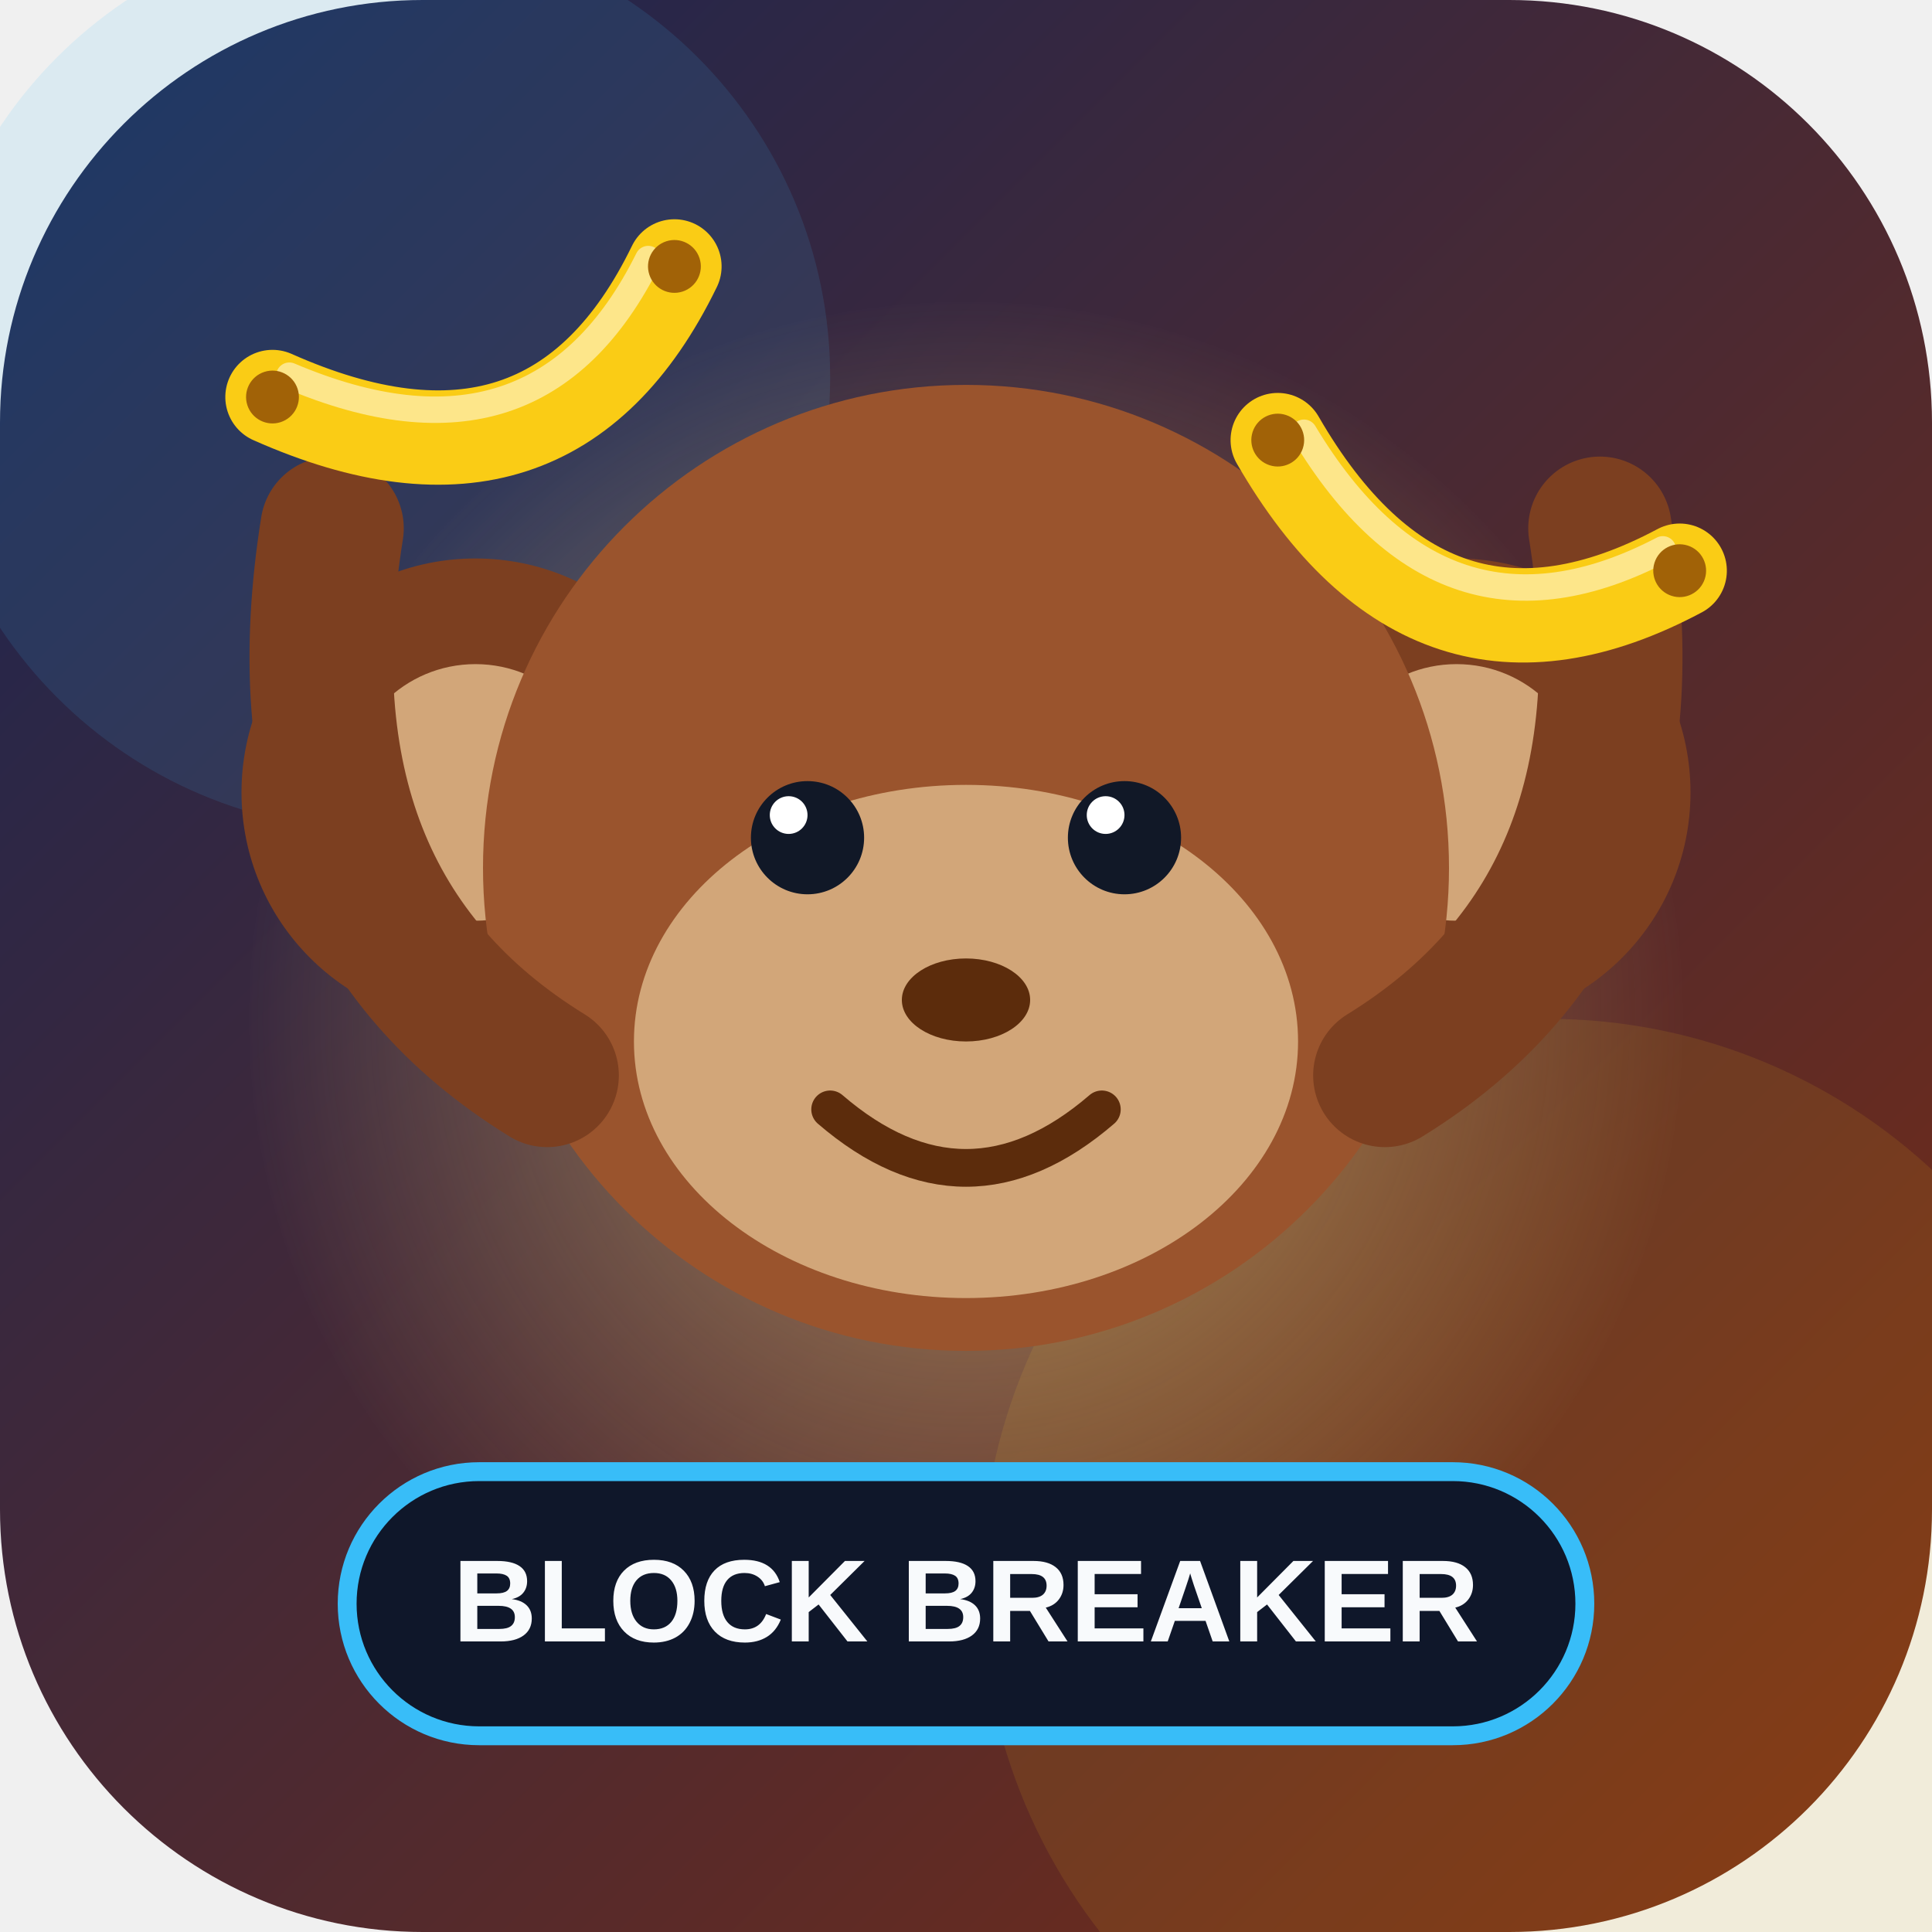
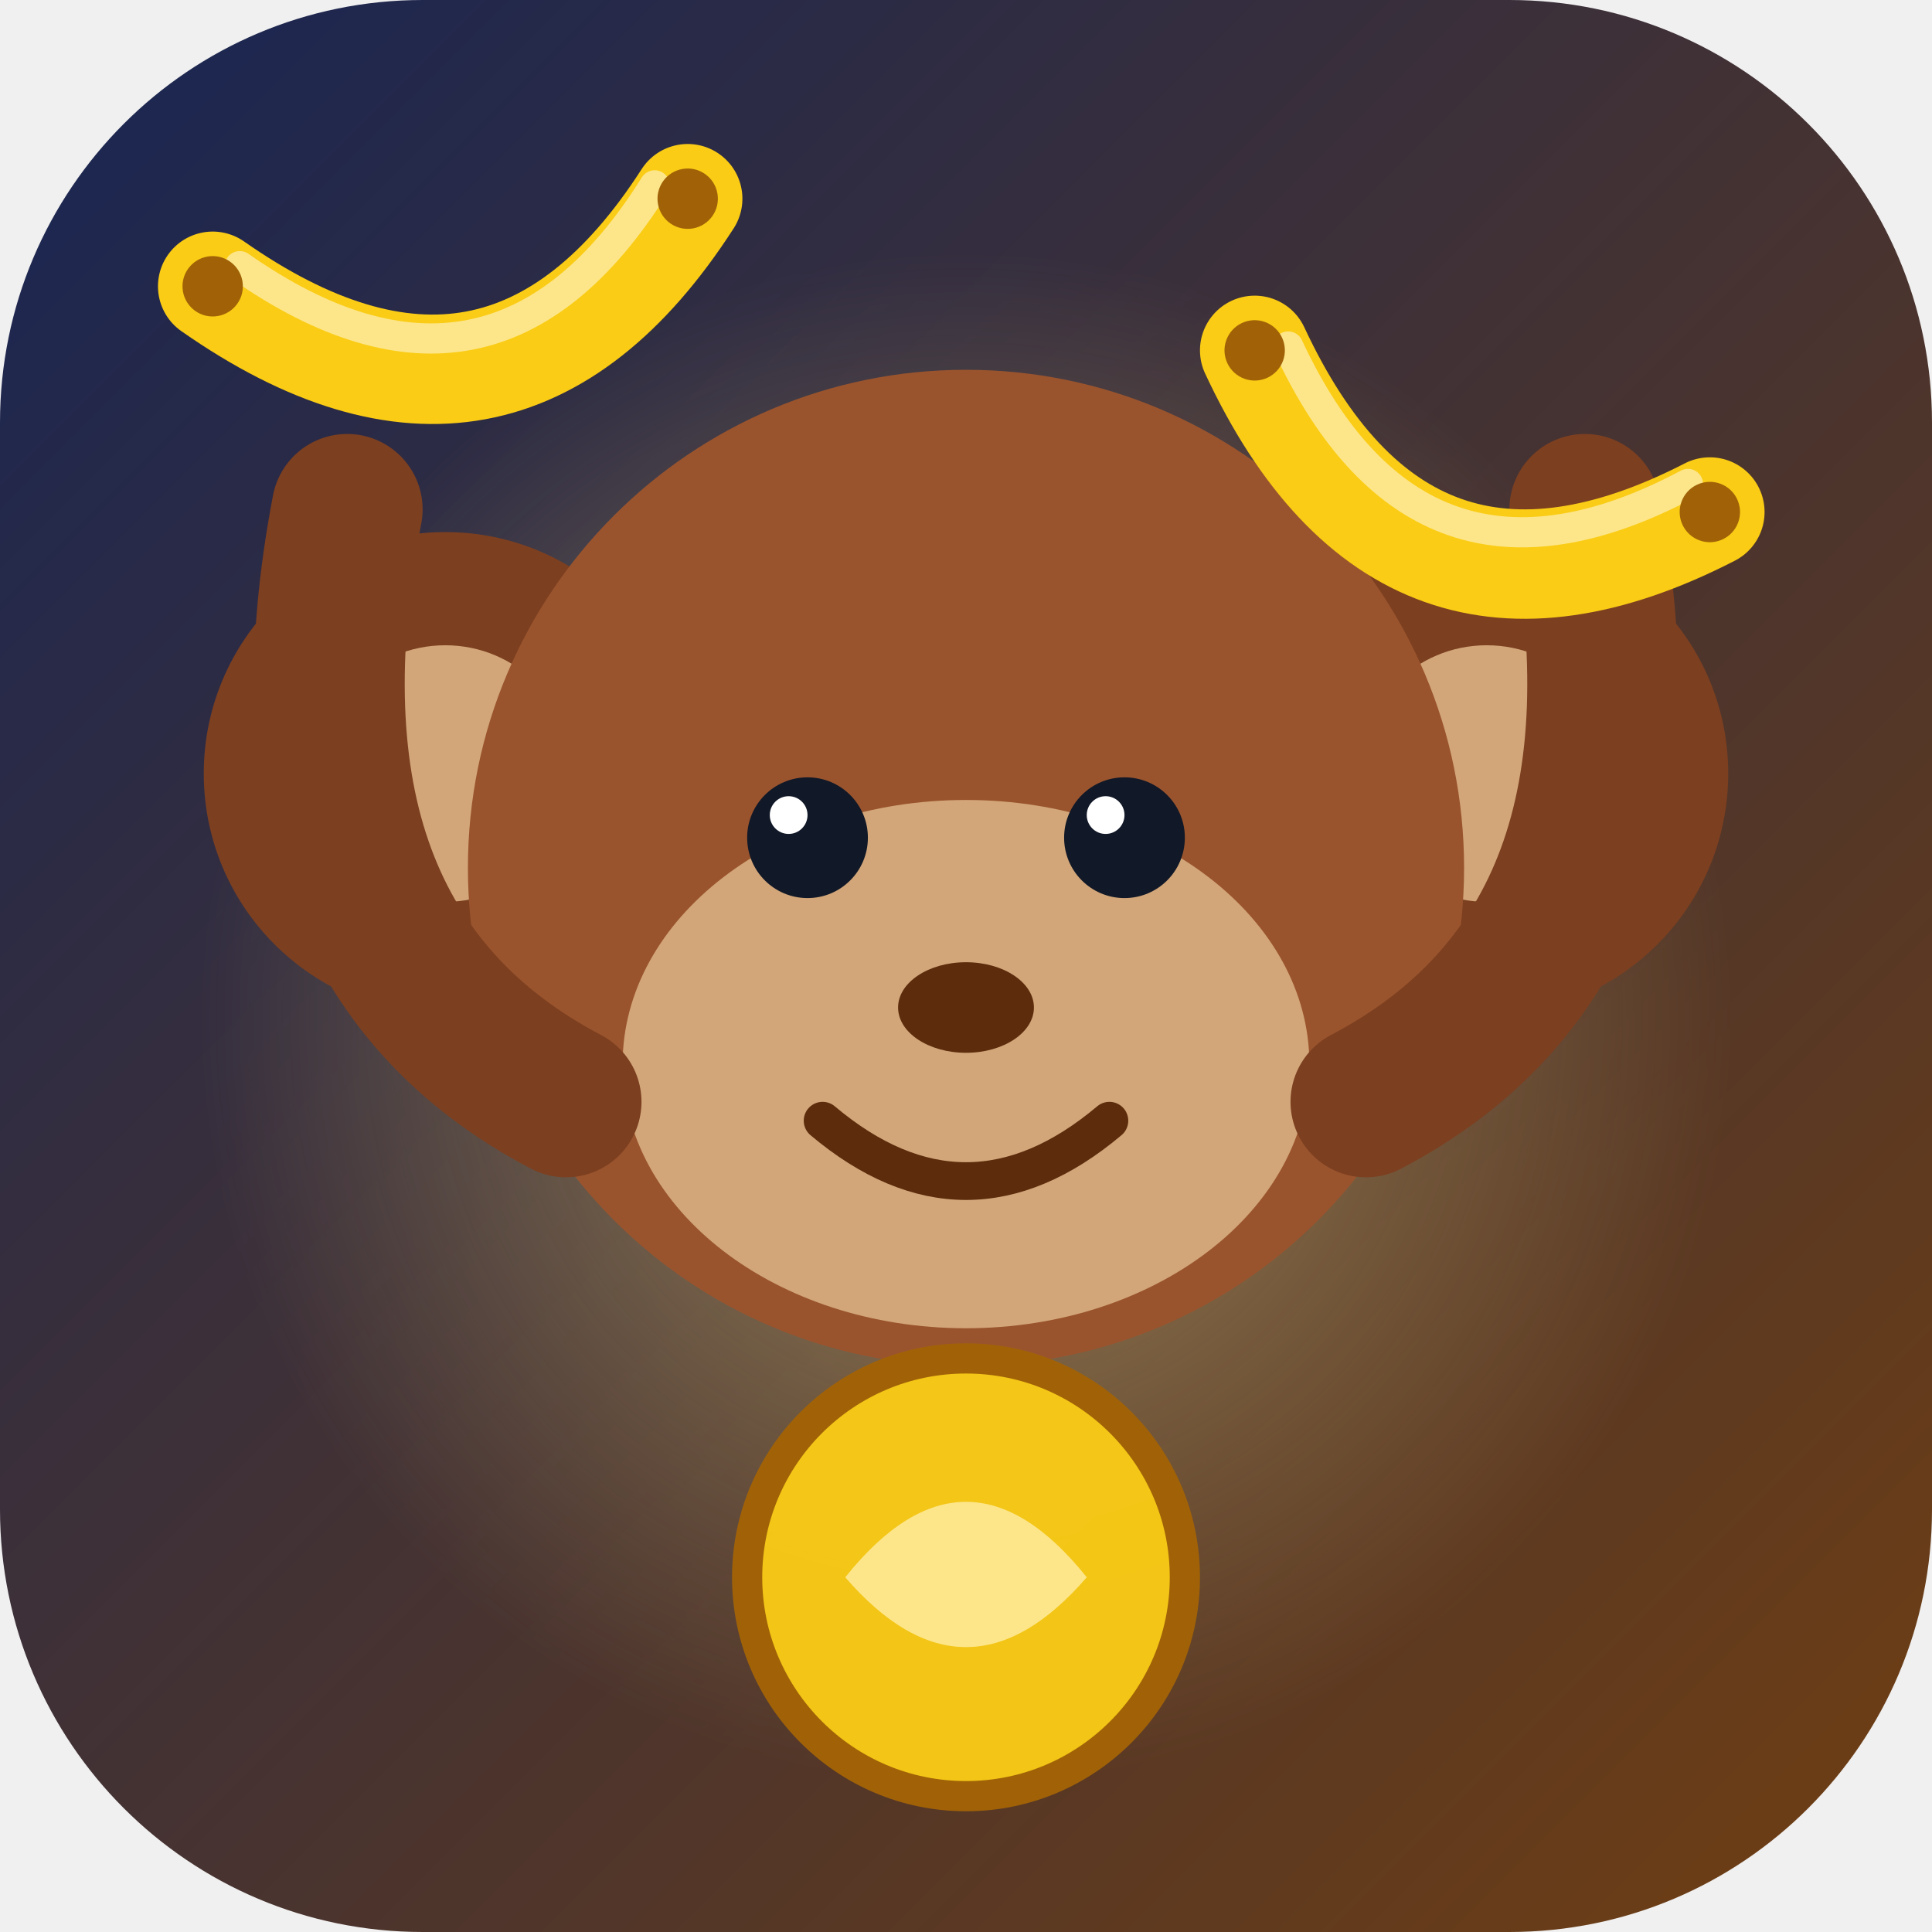
<svg xmlns="http://www.w3.org/2000/svg" viewBox="0 0 512 512">
  <defs>
    <linearGradient id="bg" x1="0" y1="0" x2="1" y2="1">
      <stop stop-color="#172554" />
-       <stop offset="1" stop-color="#7c2d12" />
+       <stop offset="1" stop-color="#713f12" />
    </linearGradient>
    <radialGradient id="glow">
-       <stop stop-color="#fde68a" stop-opacity=".5" />
+       <stop stop-color="#fde68a" stop-opacity=".45" />
      <stop offset="1" stop-color="#fde68a" stop-opacity="0" />
    </radialGradient>
  </defs>
  <rect width="512" height="512" rx="112" fill="url(#bg)" />
-   <circle cx="100" cy="100" r="120" fill="#38bdf8" opacity=".12" />
-   <circle cx="410" cy="420" r="150" fill="#facc15" opacity=".1" />
-   <circle cx="256" cy="270" r="190" fill="url(#glow)" />
-   <circle cx="126" cy="210" r="62" fill="#7c3f20" />
-   <circle cx="386" cy="210" r="62" fill="#7c3f20" />
-   <circle cx="126" cy="210" r="34" fill="#d2a679" />
-   <circle cx="386" cy="210" r="34" fill="#d2a679" />
-   <circle cx="256" cy="230" r="128" fill="#9a542d" />
-   <ellipse cx="256" cy="276" rx="88" ry="68" fill="#d2a679" />
-   <circle cx="214" cy="222" r="15" fill="#111827" />
-   <circle cx="298" cy="222" r="15" fill="#111827" />
+   <circle cx="256" cy="270" r="205" fill="url(#glow)" />
+   <circle cx="118" cy="205" r="64" fill="#7c3f20" />
+   <circle cx="394" cy="205" r="64" fill="#7c3f20" />
+   <circle cx="118" cy="205" r="34" fill="#d2a679" />
+   <circle cx="394" cy="205" r="34" fill="#d2a679" />
+   <circle cx="256" cy="230" r="132" fill="#9a542d" />
+   <ellipse cx="256" cy="282" rx="91" ry="70" fill="#d2a679" />
+   <circle cx="214" cy="222" r="16" fill="#111827" />
+   <circle cx="298" cy="222" r="16" fill="#111827" />
  <circle cx="209" cy="216" r="5" fill="#fff" />
  <circle cx="293" cy="216" r="5" fill="#fff" />
-   <ellipse cx="256" cy="265" rx="17" ry="11" fill="#5c2c0c" />
-   <path d="M220 294 Q256 325 292 294" fill="none" stroke="#5c2c0c" stroke-width="10" stroke-linecap="round" />
-   <path d="M145 285 Q72 240 88 140" fill="none" stroke="#7c3f20" stroke-width="38" stroke-linecap="round" />
-   <path d="M367 285 Q440 240 424 140" fill="none" stroke="#7c3f20" stroke-width="38" stroke-linecap="round" />
-   <g transform="translate(54 88) rotate(-18)">
-     <path d="M12 22 Q72 76 124 22" fill="none" stroke="#facc15" stroke-width="25" stroke-linecap="round" />
-     <path d="M18 18 Q72 65 118 18" fill="none" stroke="#fde68a" stroke-width="7" stroke-linecap="round" />
-     <circle cx="12" cy="22" r="7" fill="#a16207" />
-     <circle cx="124" cy="22" r="7" fill="#a16207" />
+   <ellipse cx="256" cy="267" rx="18" ry="12" fill="#5c2c0c" />
+   <path d="M218 297 Q256 329 294 297" fill="none" stroke="#5c2c0c" stroke-width="10" stroke-linecap="round" />
+   <path d="M150 292 Q70 250 92 135" fill="none" stroke="#7c3f20" stroke-width="40" stroke-linecap="round" />
+   <path d="M362 292 Q442 250 420 135" fill="none" stroke="#7c3f20" stroke-width="40" stroke-linecap="round" />
+   <g transform="translate(42 52) rotate(-10)">
+     <path d="M10 26 Q76 92 138 25" fill="none" stroke="#facc15" stroke-width="29" stroke-linecap="round" />
+     <path d="M18 22 Q76 80 130 20" fill="none" stroke="#fde68a" stroke-width="8" stroke-linecap="round" />
+     <circle cx="10" cy="26" r="8" fill="#a16207" />
+     <circle cx="138" cy="25" r="8" fill="#a16207" />
  </g>
-   <g transform="translate(334 92) rotate(18)">
-     <path d="M12 22 Q72 76 124 22" fill="none" stroke="#facc15" stroke-width="25" stroke-linecap="round" />
-     <path d="M18 18 Q72 65 118 18" fill="none" stroke="#fde68a" stroke-width="7" stroke-linecap="round" />
-     <circle cx="12" cy="22" r="7" fill="#a16207" />
-     <circle cx="124" cy="22" r="7" fill="#a16207" />
+   <g transform="translate(332 65) rotate(20)">
+     <path d="M10 26 Q76 92 138 25" fill="none" stroke="#facc15" stroke-width="29" stroke-linecap="round" />
+     <path d="M18 22 Q76 80 130 20" fill="none" stroke="#fde68a" stroke-width="8" stroke-linecap="round" />
+     <circle cx="10" cy="26" r="8" fill="#a16207" />
+     <circle cx="138" cy="25" r="8" fill="#a16207" />
  </g>
-   <rect x="92" y="390" width="328" height="70" rx="35" fill="#0f172a" stroke="#38bdf8" stroke-width="5" />
-   <text x="256" y="435" text-anchor="middle" font-family="Arial,sans-serif" font-size="31" font-weight="900" fill="#f8fafc">BLOCK BREAKER</text>
+   <circle cx="256" cy="418" r="58" fill="#facc15" opacity=".95" />
+   <path d="M224 418 Q256 378 288 418 Q256 455 224 418Z" fill="#fde68a" />
+   <circle cx="256" cy="418" r="58" fill="none" stroke="#a16207" stroke-width="8" />
</svg>
